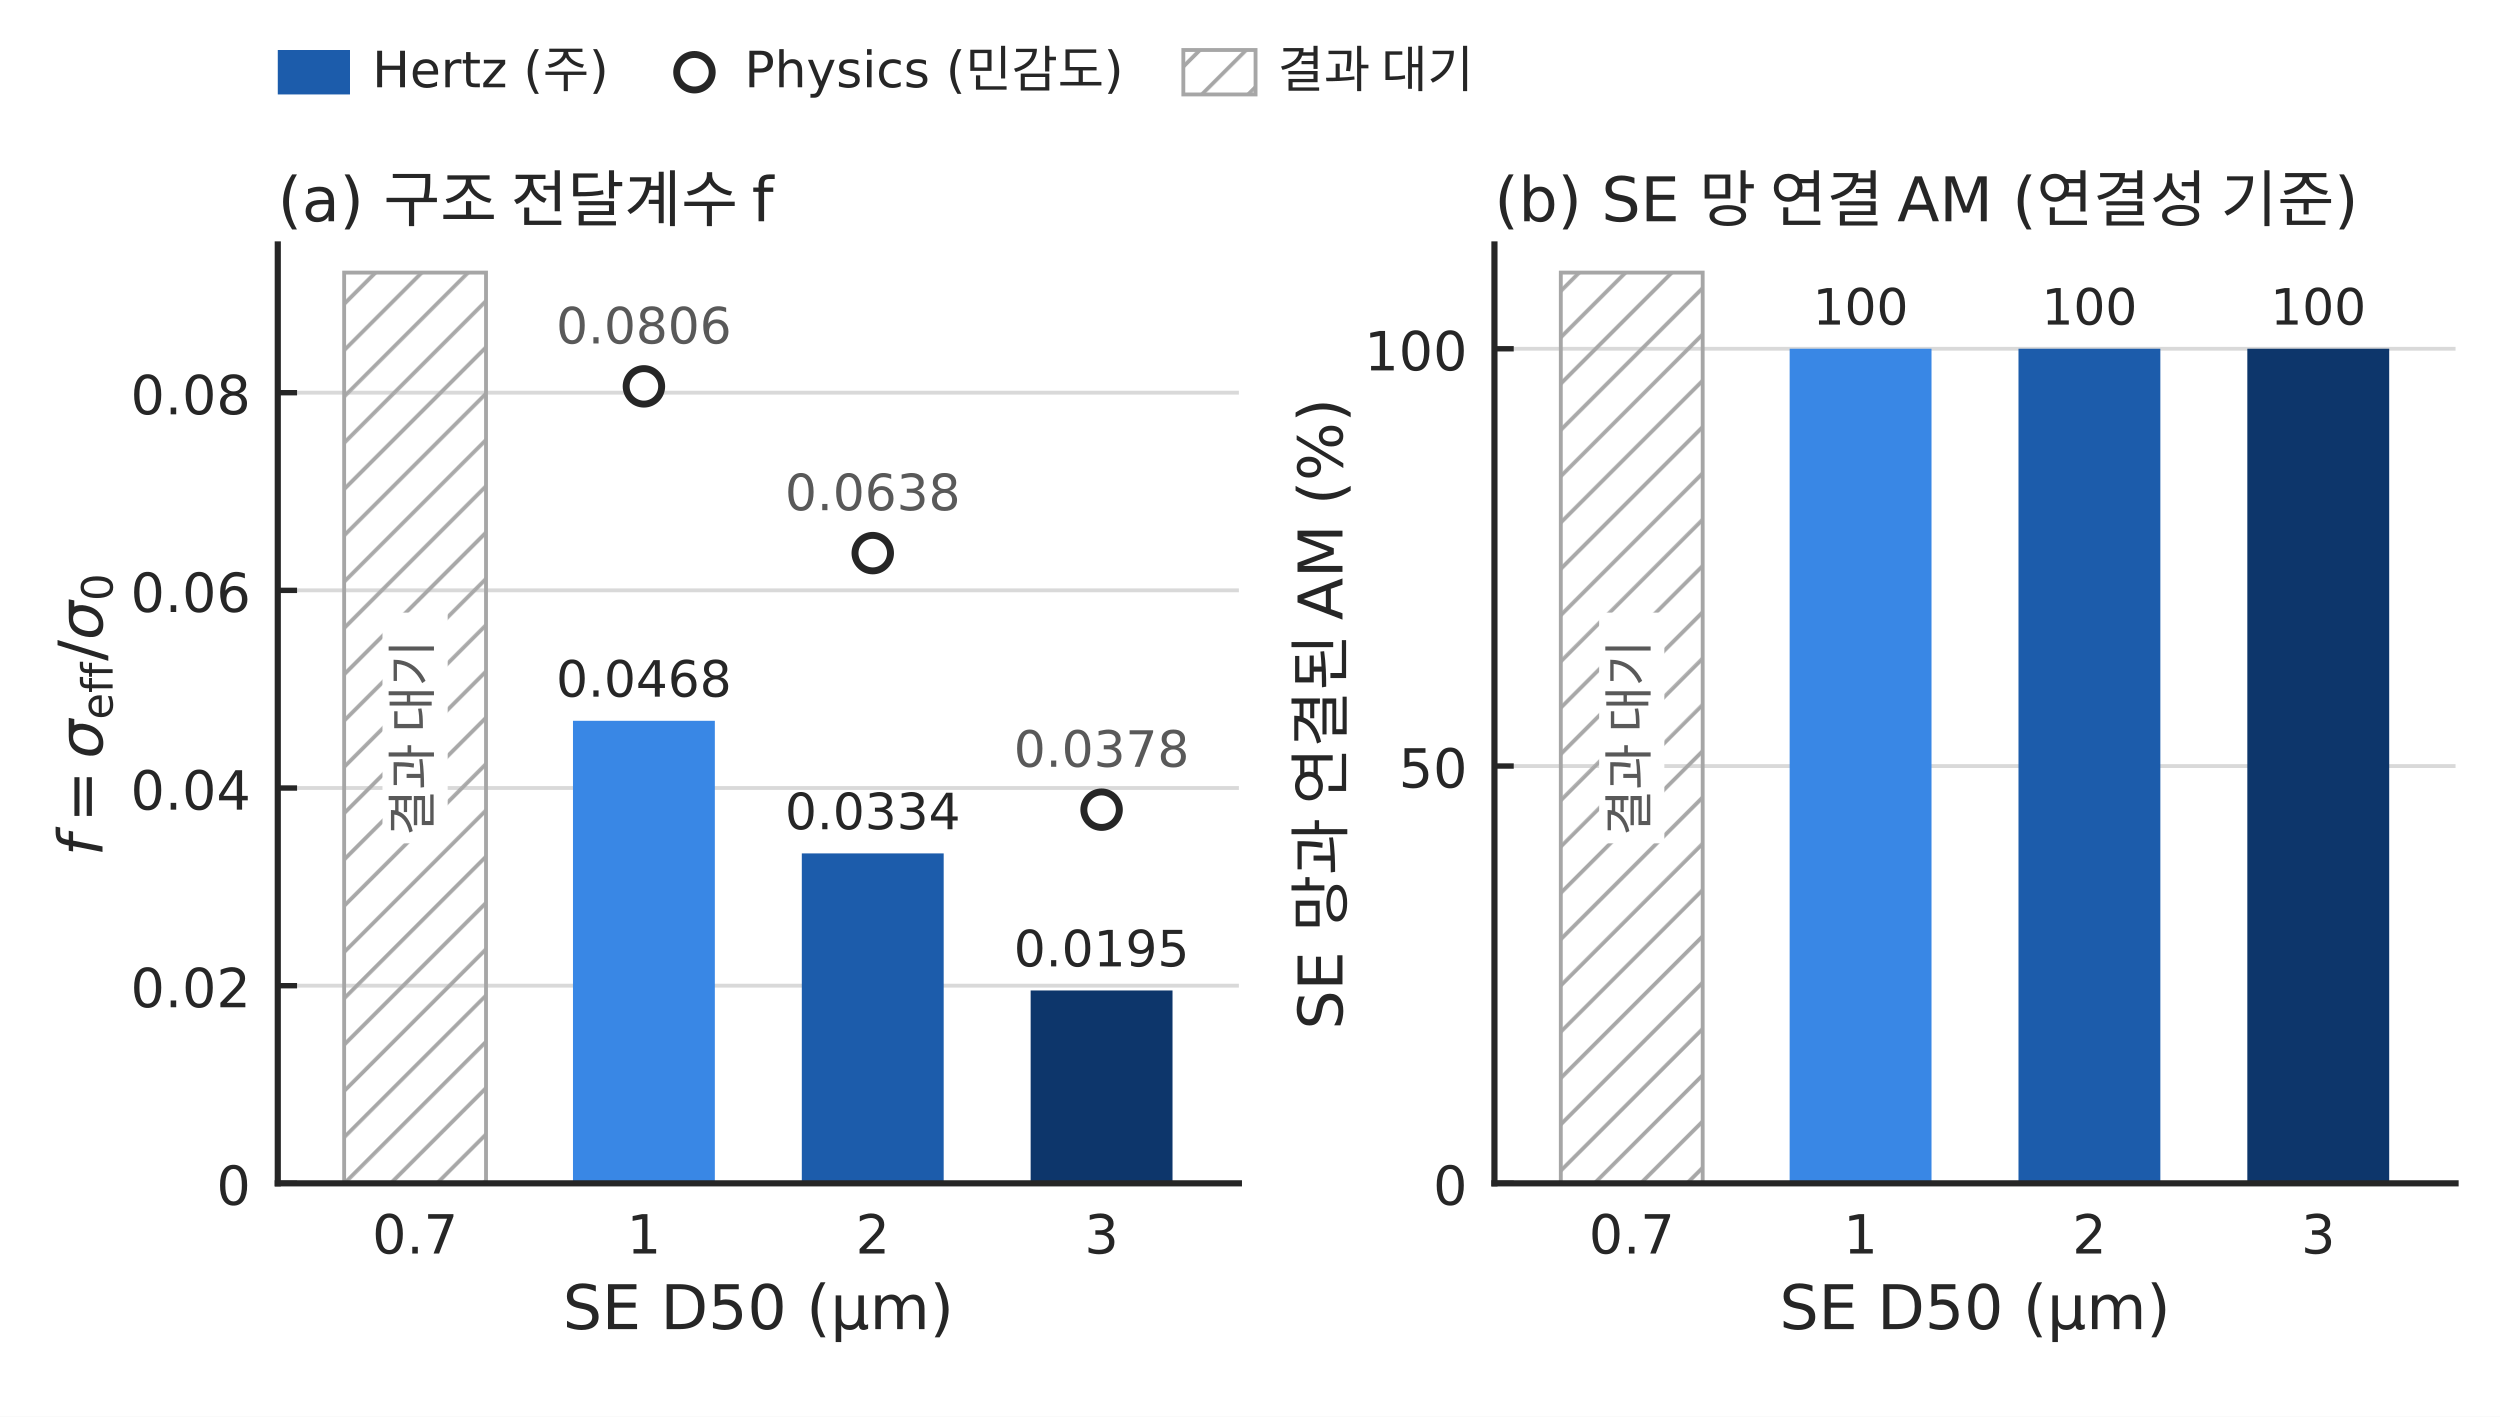
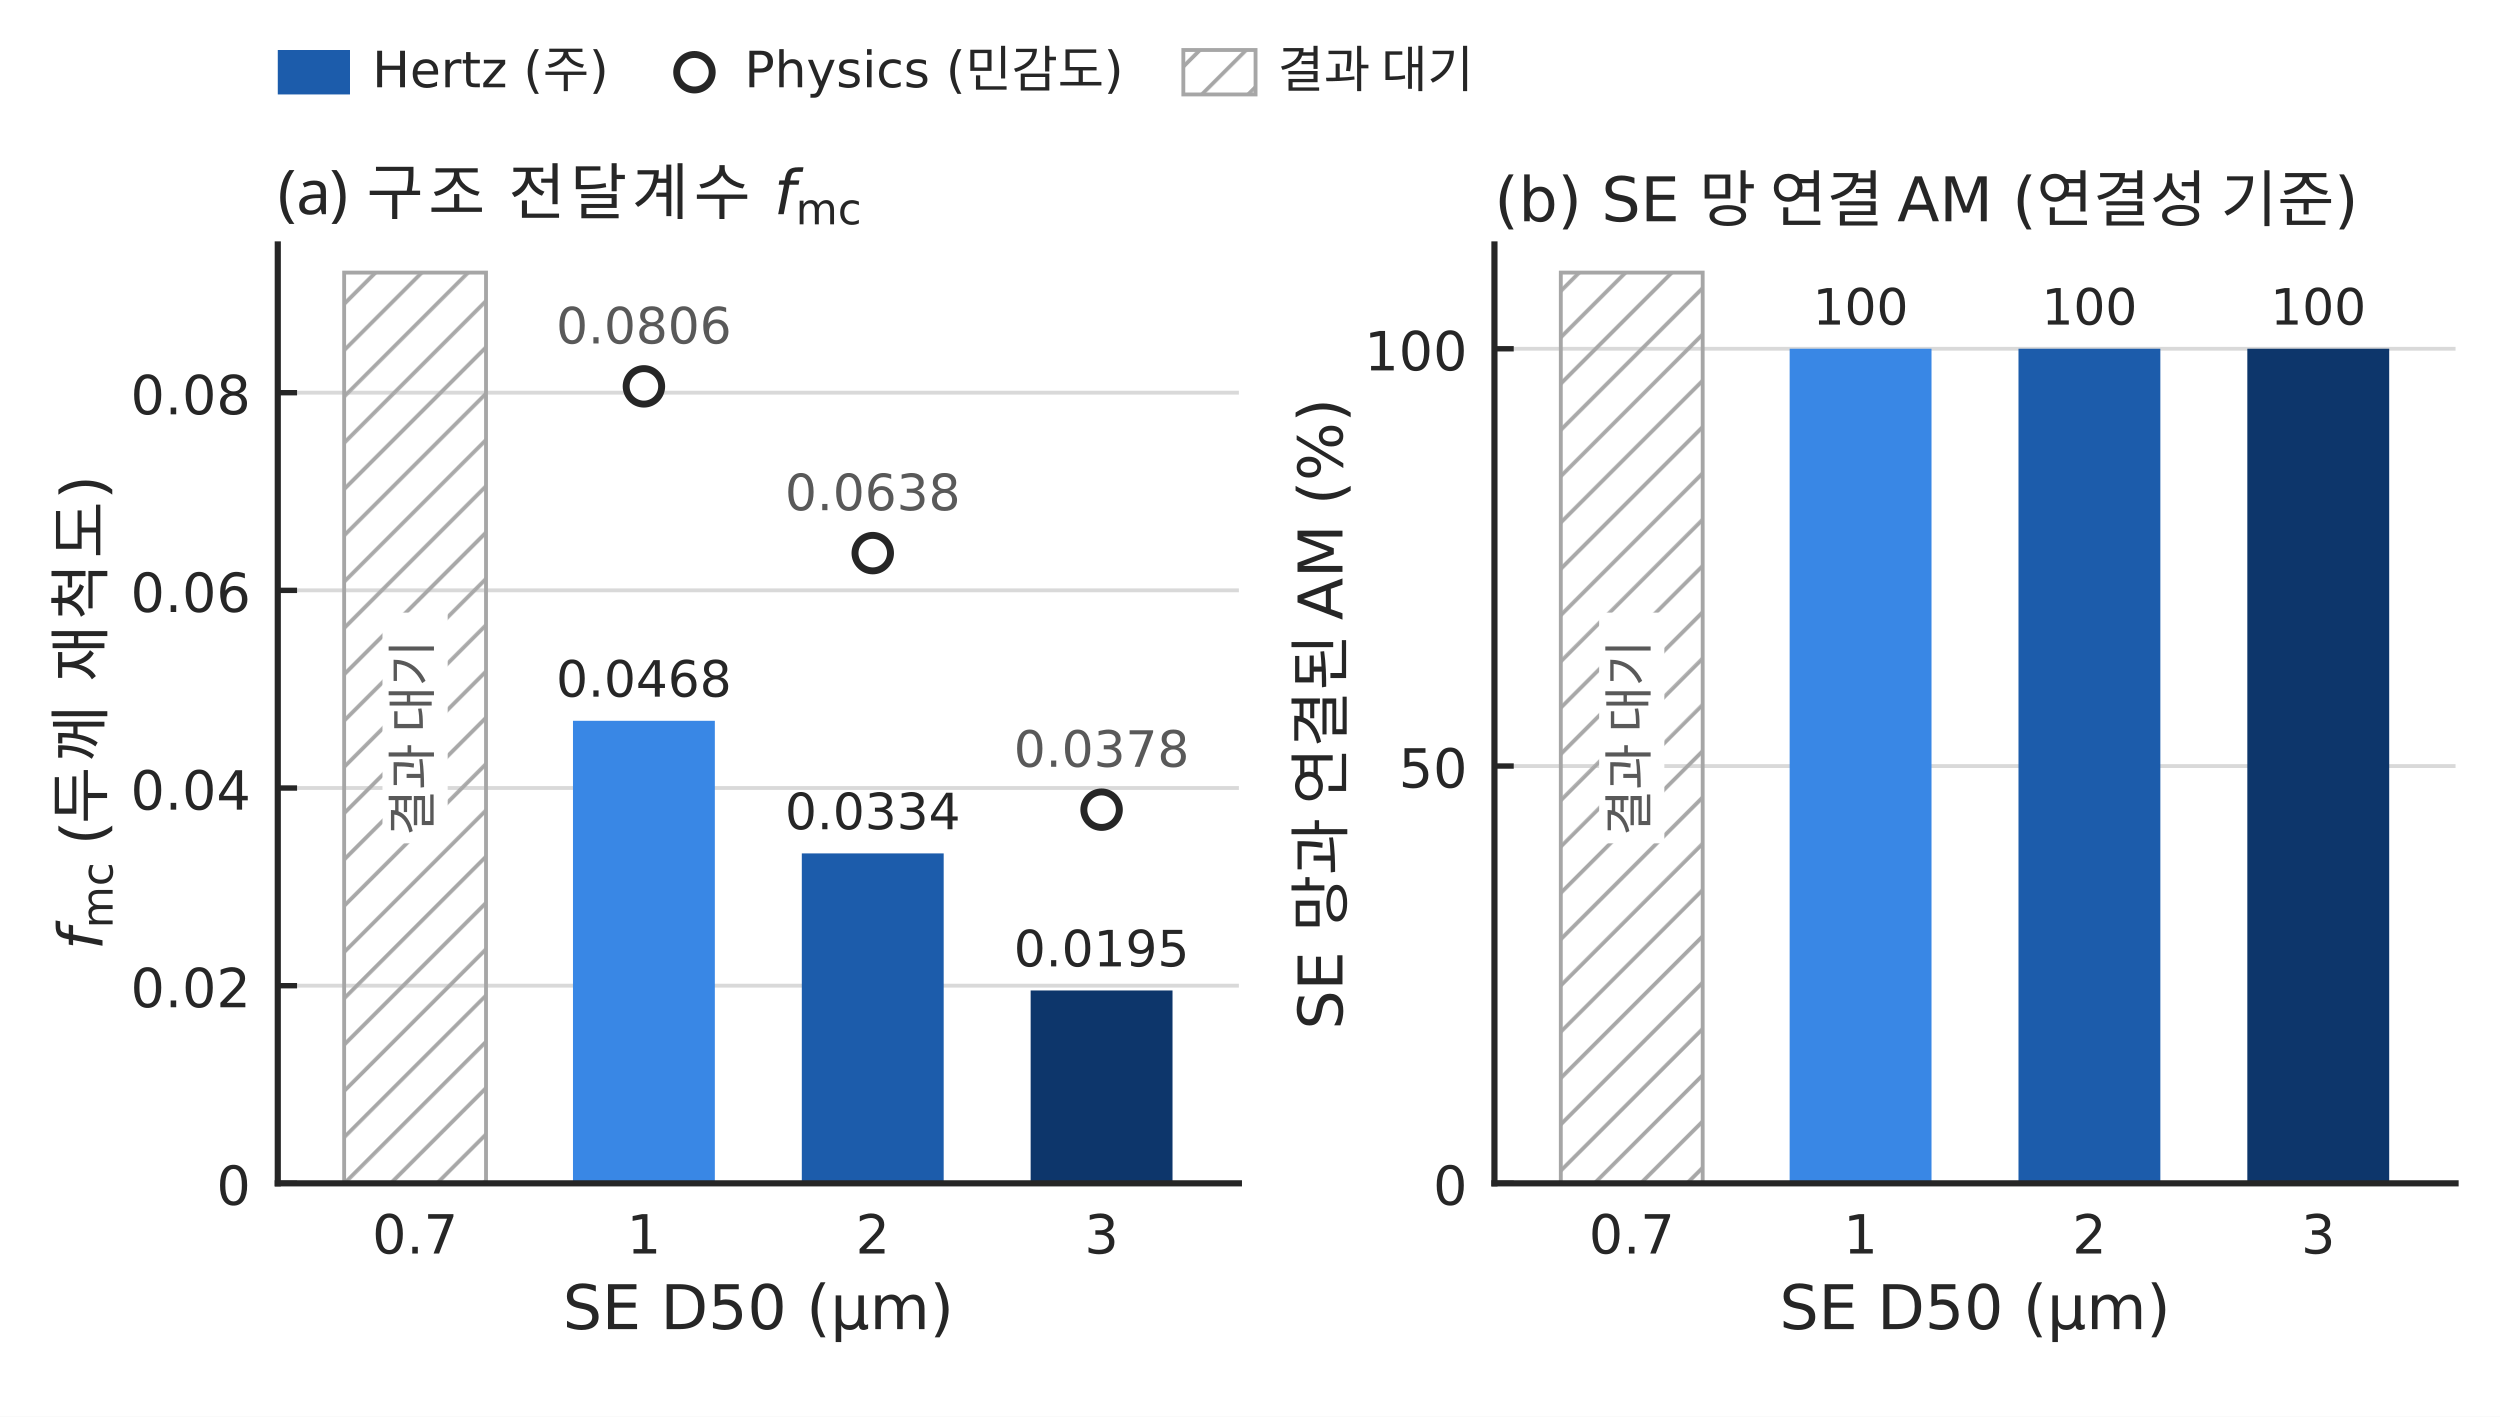
<svg xmlns="http://www.w3.org/2000/svg" xmlns:xlink="http://www.w3.org/1999/xlink" width="324pt" height="183.6pt" viewBox="0 0 324 183.6" version="1.1">
  <defs>
    <style type="text/css">*{stroke-linejoin: round; stroke-linecap: butt}</style>
  </defs>
  <g id="figure_1">
    <g id="patch_1">
      <path d="M 0 183.6  L 324 183.6  L 324 0  L 0 0  z " style="fill: #ffffff" />
    </g>
    <g id="axes_1">
      <g id="patch_2">
        <path d="M 36 153.36  L 160.56 153.36  L 160.56 31.68  L 36 31.68  z " style="fill: #ffffff" />
      </g>
      <g id="matplotlib.axis_1">
        <g id="xtick_1">
          <g id="line2d_1" />
          <g id="text_1">
            <text style="font-size: 7px; font-family: 'Aptos', 'Malgun Gothic', 'Carlito', 'WenQuanYi Zen Hei', 'DejaVu Sans'; text-anchor: middle; fill: #262626" x="53.794" y="162.459" transform="rotate(-0 53.79429 162.4586)">0.7</text>
          </g>
        </g>
        <g id="xtick_2">
          <g id="line2d_2" />
          <g id="text_2">
            <text style="font-size: 7px; font-family: 'Aptos', 'Malgun Gothic', 'Carlito', 'WenQuanYi Zen Hei', 'DejaVu Sans'; text-anchor: middle; fill: #262626" x="83.451" y="162.459" transform="rotate(-0 83.45143 162.4586)">1</text>
          </g>
        </g>
        <g id="xtick_3">
          <g id="line2d_3" />
          <g id="text_3">
            <text style="font-size: 7px; font-family: 'Aptos', 'Malgun Gothic', 'Carlito', 'WenQuanYi Zen Hei', 'DejaVu Sans'; text-anchor: middle; fill: #262626" x="113.109" y="162.459" transform="rotate(-0 113.1086 162.4586)">2</text>
          </g>
        </g>
        <g id="xtick_4">
          <g id="line2d_4" />
          <g id="text_4">
            <text style="font-size: 7px; font-family: 'Aptos', 'Malgun Gothic', 'Carlito', 'WenQuanYi Zen Hei', 'DejaVu Sans'; text-anchor: middle; fill: #262626" x="142.766" y="162.459" transform="rotate(-0 142.7657 162.4586)">3</text>
          </g>
        </g>
        <g id="text_5">
          <text style="font-size: 8px; font-family: 'Aptos', 'Malgun Gothic', 'Carlito', 'WenQuanYi Zen Hei', 'DejaVu Sans'; text-anchor: middle; fill: #262626" x="98.28" y="172.258" transform="rotate(-0 98.28 172.2584)">SE D50 (µm)</text>
        </g>
      </g>
      <g id="matplotlib.axis_2">
        <g id="ytick_1">
          <g id="line2d_5">
            <path d="M 36 153.36  L 160.56 153.36  " clip-path="url(#p0a806bf6fd)" style="fill: none; stroke: #d9d9d9; stroke-width: 0.5; stroke-linecap: square" />
          </g>
          <g id="line2d_6">
            <defs>
              <path id="m4b9ea9e945" d="M 0 0  L 2.5 0  " style="stroke: #262626; stroke-width: 0.7" />
            </defs>
            <g>
              <use xlink:href="#m4b9ea9e945" x="36" y="153.36" style="fill: #262626; stroke: #262626; stroke-width: 0.7" />
            </g>
          </g>
          <g id="text_6">
            <text style="font-size: 7px; font-family: 'Aptos', 'Malgun Gothic', 'Carlito', 'WenQuanYi Zen Hei', 'DejaVu Sans'; text-anchor: end; fill: #262626" x="32.5" y="156.159" transform="rotate(-0 32.5 156.1593)">0</text>
          </g>
        </g>
        <g id="ytick_2">
          <g id="line2d_7">
            <path d="M 36 127.743  L 160.56 127.743  " clip-path="url(#p0a806bf6fd)" style="fill: none; stroke: #d9d9d9; stroke-width: 0.5; stroke-linecap: square" />
          </g>
          <g id="line2d_8">
            <g>
              <use xlink:href="#m4b9ea9e945" x="36" y="127.743" style="fill: #262626; stroke: #262626; stroke-width: 0.7" />
            </g>
          </g>
          <g id="text_7">
            <text style="font-size: 7px; font-family: 'Aptos', 'Malgun Gothic', 'Carlito', 'WenQuanYi Zen Hei', 'DejaVu Sans'; text-anchor: end; fill: #262626" x="32.5" y="130.542" transform="rotate(-0 32.5 130.5425)">0.02</text>
          </g>
        </g>
        <g id="ytick_3">
          <g id="line2d_9">
            <path d="M 36 102.126  L 160.56 102.126  " clip-path="url(#p0a806bf6fd)" style="fill: none; stroke: #d9d9d9; stroke-width: 0.5; stroke-linecap: square" />
          </g>
          <g id="line2d_10">
            <g>
              <use xlink:href="#m4b9ea9e945" x="36" y="102.126" style="fill: #262626; stroke: #262626; stroke-width: 0.7" />
            </g>
          </g>
          <g id="text_8">
            <text style="font-size: 7px; font-family: 'Aptos', 'Malgun Gothic', 'Carlito', 'WenQuanYi Zen Hei', 'DejaVu Sans'; text-anchor: end; fill: #262626" x="32.5" y="104.926" transform="rotate(-0 32.5 104.9256)">0.04</text>
          </g>
        </g>
        <g id="ytick_4">
          <g id="line2d_11">
            <path d="M 36 76.509  L 160.56 76.509  " clip-path="url(#p0a806bf6fd)" style="fill: none; stroke: #d9d9d9; stroke-width: 0.5; stroke-linecap: square" />
          </g>
          <g id="line2d_12">
            <g>
              <use xlink:href="#m4b9ea9e945" x="36" y="76.509" style="fill: #262626; stroke: #262626; stroke-width: 0.7" />
            </g>
          </g>
          <g id="text_9">
            <text style="font-size: 7px; font-family: 'Aptos', 'Malgun Gothic', 'Carlito', 'WenQuanYi Zen Hei', 'DejaVu Sans'; text-anchor: end; fill: #262626" x="32.5" y="79.309" transform="rotate(-0 32.5 79.30879)">0.06</text>
          </g>
        </g>
        <g id="ytick_5">
          <g id="line2d_13">
            <path d="M 36 50.893  L 160.56 50.893  " clip-path="url(#p0a806bf6fd)" style="fill: none; stroke: #d9d9d9; stroke-width: 0.5; stroke-linecap: square" />
          </g>
          <g id="line2d_14">
            <g>
              <use xlink:href="#m4b9ea9e945" x="36" y="50.893" style="fill: #262626; stroke: #262626; stroke-width: 0.7" />
            </g>
          </g>
          <g id="text_10">
            <text style="font-size: 7px; font-family: 'Aptos', 'Malgun Gothic', 'Carlito', 'WenQuanYi Zen Hei', 'DejaVu Sans'; text-anchor: end; fill: #262626" x="32.5" y="53.692" transform="rotate(-0 32.5 53.69195)">0.08</text>
          </g>
        </g>
        <g id="text_11">
-           <g style="fill: #262626" transform="translate(14.20609 110.96) rotate(-90)">
+           <g style="fill: #262626" transform="translate(14.20609 123.12) rotate(-90)">
            <text>
              <tspan x="0" y="-0.922" style="font-style: oblique; font-size: 8px; font-family: 'DejaVu Sans'; fill: #262626">f</tspan>
-               <tspan x="12.637" y="-0.922" style="font-style: oblique; font-size: 8px; font-family: 'DejaVu Sans'; fill: #262626">σ</tspan>
-               <tspan x="28.009" y="-0.922" style="font-style: oblique; font-size: 8px; font-family: 'DejaVu Sans'; fill: #262626">σ</tspan>
-               <tspan x="4.375" y="-0.922" style="font-size: 8px; font-family: 'DejaVu Sans'; fill: #262626">=</tspan>
-               <tspan x="25.314" y="-0.922" style="font-size: 8px; font-family: 'DejaVu Sans'; fill: #262626">/</tspan>
-               <tspan x="17.707" y="0.391" style="font-size: 5.6px; font-family: 'DejaVu Sans'; fill: #262626">e</tspan>
-               <tspan x="21.152" y="0.391" style="font-size: 5.6px; font-family: 'DejaVu Sans'; fill: #262626">f</tspan>
-               <tspan x="23.124" y="0.391" style="font-size: 5.6px; font-family: 'DejaVu Sans'; fill: #262626">f</tspan>
-               <tspan x="33.08" y="0.391" style="font-size: 5.6px; font-family: 'DejaVu Sans'; fill: #262626">0</tspan>
+               <tspan x="2.816" y="0.391" style="font-size: 5.6px; font-family: 'DejaVu Sans'; fill: #262626">m</tspan>
+               <tspan x="8.271" y="0.391" style="font-size: 5.6px; font-family: 'DejaVu Sans'; fill: #262626">c</tspan>
+               <tspan x="11.569" y="-0.922" style="font-weight: 500; font-size: 8px; font-family: 'WenQuanYi Zen Hei'; fill: #262626"> </tspan>
+               <tspan x="13.968" y="-0.922" style="font-weight: 500; font-size: 8px; font-family: 'WenQuanYi Zen Hei'; fill: #262626">(</tspan>
+               <tspan x="16.366" y="-0.922" style="font-weight: 500; font-size: 8px; font-family: 'WenQuanYi Zen Hei'; fill: #262626">두</tspan>
+               <tspan x="24.366" y="-0.922" style="font-weight: 500; font-size: 8px; font-family: 'WenQuanYi Zen Hei'; fill: #262626">께</tspan>
+               <tspan x="32.366" y="-0.922" style="font-weight: 500; font-size: 8px; font-family: 'WenQuanYi Zen Hei'; fill: #262626"> </tspan>
+               <tspan x="34.764" y="-0.922" style="font-weight: 500; font-size: 8px; font-family: 'WenQuanYi Zen Hei'; fill: #262626">재</tspan>
+               <tspan x="42.764" y="-0.922" style="font-weight: 500; font-size: 8px; font-family: 'WenQuanYi Zen Hei'; fill: #262626">척</tspan>
+               <tspan x="50.764" y="-0.922" style="font-weight: 500; font-size: 8px; font-family: 'WenQuanYi Zen Hei'; fill: #262626">도</tspan>
+               <tspan x="58.764" y="-0.922" style="font-weight: 500; font-size: 8px; font-family: 'WenQuanYi Zen Hei'; fill: #262626">)</tspan>
            </text>
          </g>
        </g>
      </g>
      <g id="patch_3">
        <path d="M 44.601 153.36  L 62.988 153.36  L 62.988 35.33  L 44.601 35.33  z " clip-path="url(#p0a806bf6fd)" style="fill: url(#hf01d2c8f13); stroke: #a6a6a6; stroke-width: 0.5; stroke-linejoin: miter" />
      </g>
      <g id="patch_4">
        <path d="M 74.258 153.36  L 92.645 153.36  L 92.645 93.412  L 74.258 93.412  z " clip-path="url(#p0a806bf6fd)" style="fill: #3987e5" />
      </g>
      <g id="patch_5">
        <path d="M 103.915 153.36  L 122.302 153.36  L 122.302 110.598  L 103.915 110.598  z " clip-path="url(#p0a806bf6fd)" style="fill: #1c5cab" />
      </g>
      <g id="patch_6">
        <path d="M 133.572 153.36  L 151.959 153.36  L 151.959 128.368  L 133.572 128.368  z " clip-path="url(#p0a806bf6fd)" style="fill: #0d366b" />
      </g>
      <g id="patch_7">
        <path d="M 36 153.36  L 36 31.68  " style="fill: none; stroke: #262626; stroke-width: 0.8; stroke-linejoin: miter; stroke-linecap: square" />
      </g>
      <g id="patch_8">
        <path d="M 36 153.36  L 160.56 153.36  " style="fill: none; stroke: #262626; stroke-width: 0.8; stroke-linejoin: miter; stroke-linecap: square" />
      </g>
      <g id="text_12">
        <g id="patch_9">
          <path d="M 58.019 109.295  L 58.019 79.396  L 49.569 79.396  L 49.569 109.295  z " style="fill: #ffffff" />
        </g>
        <text style="font-size: 6.5px; font-family: 'Aptos', 'Malgun Gothic', 'Carlito', 'WenQuanYi Zen Hei', 'DejaVu Sans'; fill: #595959" transform="translate(55.74302 108.3197) rotate(-90)">결과 대기</text>
      </g>
      <g id="text_13">
-         <text style="font-size: 8px; font-family: 'Aptos', 'Malgun Gothic', 'Carlito', 'WenQuanYi Zen Hei', 'DejaVu Sans'; text-anchor: start; fill: #262626" x="36" y="28.68" transform="rotate(-0 36 28.68)">(a) 구조 전달계수 f</text>
+         <g style="fill: #262626" transform="translate(36 28.68)">
+           <text>
+             <tspan x="0" y="-0.922" style="font-weight: 500; font-size: 8px; font-family: 'WenQuanYi Zen Hei'; fill: #262626">(</tspan>
+             <tspan x="2.398" y="-0.922" style="font-weight: 500; font-size: 8px; font-family: 'WenQuanYi Zen Hei'; fill: #262626">a</tspan>
+             <tspan x="6.711" y="-0.922" style="font-weight: 500; font-size: 8px; font-family: 'WenQuanYi Zen Hei'; fill: #262626">)</tspan>
+             <tspan x="9.109" y="-0.922" style="font-weight: 500; font-size: 8px; font-family: 'WenQuanYi Zen Hei'; fill: #262626"> </tspan>
+             <tspan x="11.508" y="-0.922" style="font-weight: 500; font-size: 8px; font-family: 'WenQuanYi Zen Hei'; fill: #262626">구</tspan>
+             <tspan x="19.508" y="-0.922" style="font-weight: 500; font-size: 8px; font-family: 'WenQuanYi Zen Hei'; fill: #262626">조</tspan>
+             <tspan x="27.508" y="-0.922" style="font-weight: 500; font-size: 8px; font-family: 'WenQuanYi Zen Hei'; fill: #262626"> </tspan>
+             <tspan x="29.906" y="-0.922" style="font-weight: 500; font-size: 8px; font-family: 'WenQuanYi Zen Hei'; fill: #262626">전</tspan>
+             <tspan x="37.906" y="-0.922" style="font-weight: 500; font-size: 8px; font-family: 'WenQuanYi Zen Hei'; fill: #262626">달</tspan>
+             <tspan x="45.906" y="-0.922" style="font-weight: 500; font-size: 8px; font-family: 'WenQuanYi Zen Hei'; fill: #262626">계</tspan>
+             <tspan x="53.906" y="-0.922" style="font-weight: 500; font-size: 8px; font-family: 'WenQuanYi Zen Hei'; fill: #262626">수</tspan>
+             <tspan x="61.906" y="-0.922" style="font-weight: 500; font-size: 8px; font-family: 'WenQuanYi Zen Hei'; fill: #262626"> </tspan>
+             <tspan x="64.305" y="-0.922" style="font-style: oblique; font-size: 8px; font-family: 'DejaVu Sans'; fill: #262626">f</tspan>
+             <tspan x="67.121" y="0.391" style="font-size: 5.6px; font-family: 'DejaVu Sans'; fill: #262626">m</tspan>
+             <tspan x="72.576" y="0.391" style="font-size: 5.6px; font-family: 'DejaVu Sans'; fill: #262626">c</tspan>
+           </text>
+         </g>
      </g>
      <g id="line2d_15">
        <defs>
          <path id="m2a68630a68" d="M 0 2.3  C 0.61 2.3 1.195 2.058 1.626 1.626  C 2.058 1.195 2.3 0.61 2.3 0  C 2.3 -0.61 2.058 -1.195 1.626 -1.626  C 1.195 -2.058 0.61 -2.3 0 -2.3  C -0.61 -2.3 -1.195 -2.058 -1.626 -1.626  C -2.058 -1.195 -2.3 -0.61 -2.3 0  C -2.3 0.61 -2.058 1.195 -1.626 1.626  C -1.195 2.058 -0.61 2.3 0 2.3  z " style="stroke: #262626; stroke-width: 0.9" />
        </defs>
        <g clip-path="url(#p0a806bf6fd)">
          <use xlink:href="#m2a68630a68" x="83.451" y="50.073" style="fill: #ffffff; stroke: #262626; stroke-width: 0.9" />
        </g>
      </g>
      <g id="line2d_16">
        <g clip-path="url(#p0a806bf6fd)">
          <use xlink:href="#m2a68630a68" x="113.109" y="71.685" style="fill: #ffffff; stroke: #262626; stroke-width: 0.9" />
        </g>
      </g>
      <g id="line2d_17">
        <g clip-path="url(#p0a806bf6fd)">
          <use xlink:href="#m2a68630a68" x="142.766" y="104.935" style="fill: #ffffff; stroke: #262626; stroke-width: 0.9" />
        </g>
      </g>
      <g id="text_14">
        <text style="font-size: 6.5px; font-family: 'Aptos', 'Malgun Gothic', 'Carlito', 'WenQuanYi Zen Hei', 'DejaVu Sans'; text-anchor: middle; fill: #262626" x="83.451" y="90.286" transform="rotate(-0 83.45143 90.28603)">0.0468</text>
      </g>
      <g id="text_15">
        <text style="font-size: 6.5px; font-family: 'Aptos', 'Malgun Gothic', 'Carlito', 'WenQuanYi Zen Hei', 'DejaVu Sans'; text-anchor: middle; fill: #595959" x="83.451" y="44.513" transform="rotate(-0 83.45143 44.51307)">0.0806</text>
      </g>
      <g id="text_16">
        <text style="font-size: 6.5px; font-family: 'Aptos', 'Malgun Gothic', 'Carlito', 'WenQuanYi Zen Hei', 'DejaVu Sans'; text-anchor: middle; fill: #262626" x="113.109" y="107.471" transform="rotate(-0 113.1086 107.4711)">0.0334</text>
      </g>
      <g id="text_17">
        <text style="font-size: 6.5px; font-family: 'Aptos', 'Malgun Gothic', 'Carlito', 'WenQuanYi Zen Hei', 'DejaVu Sans'; text-anchor: middle; fill: #595959" x="113.109" y="66.125" transform="rotate(-0 113.1086 66.12468)">0.0638</text>
      </g>
      <g id="text_18">
        <text style="font-size: 6.5px; font-family: 'Aptos', 'Malgun Gothic', 'Carlito', 'WenQuanYi Zen Hei', 'DejaVu Sans'; text-anchor: middle; fill: #262626" x="142.766" y="125.241" transform="rotate(-0 142.7657 125.241)">0.0195</text>
      </g>
      <g id="text_19">
        <text style="font-size: 6.5px; font-family: 'Aptos', 'Malgun Gothic', 'Carlito', 'WenQuanYi Zen Hei', 'DejaVu Sans'; text-anchor: middle; fill: #595959" x="142.766" y="99.375" transform="rotate(-0 142.7657 99.37476)">0.0378</text>
      </g>
    </g>
    <g id="axes_2">
      <g id="patch_10">
        <path d="M 193.68 153.36  L 318.24 153.36  L 318.24 31.68  L 193.68 31.68  z " style="fill: #ffffff" />
      </g>
      <g id="matplotlib.axis_3">
        <g id="xtick_5">
          <g id="line2d_18" />
          <g id="text_20">
            <text style="font-size: 7px; font-family: 'Aptos', 'Malgun Gothic', 'Carlito', 'WenQuanYi Zen Hei', 'DejaVu Sans'; text-anchor: middle; fill: #262626" x="211.474" y="162.459" transform="rotate(-0 211.4743 162.4586)">0.7</text>
          </g>
        </g>
        <g id="xtick_6">
          <g id="line2d_19" />
          <g id="text_21">
            <text style="font-size: 7px; font-family: 'Aptos', 'Malgun Gothic', 'Carlito', 'WenQuanYi Zen Hei', 'DejaVu Sans'; text-anchor: middle; fill: #262626" x="241.131" y="162.459" transform="rotate(-0 241.1314 162.4586)">1</text>
          </g>
        </g>
        <g id="xtick_7">
          <g id="line2d_20" />
          <g id="text_22">
            <text style="font-size: 7px; font-family: 'Aptos', 'Malgun Gothic', 'Carlito', 'WenQuanYi Zen Hei', 'DejaVu Sans'; text-anchor: middle; fill: #262626" x="270.789" y="162.459" transform="rotate(-0 270.7886 162.4586)">2</text>
          </g>
        </g>
        <g id="xtick_8">
          <g id="line2d_21" />
          <g id="text_23">
            <text style="font-size: 7px; font-family: 'Aptos', 'Malgun Gothic', 'Carlito', 'WenQuanYi Zen Hei', 'DejaVu Sans'; text-anchor: middle; fill: #262626" x="300.446" y="162.459" transform="rotate(-0 300.4457 162.4586)">3</text>
          </g>
        </g>
        <g id="text_24">
          <text style="font-size: 8px; font-family: 'Aptos', 'Malgun Gothic', 'Carlito', 'WenQuanYi Zen Hei', 'DejaVu Sans'; text-anchor: middle; fill: #262626" x="255.96" y="172.258" transform="rotate(-0 255.96 172.2584)">SE D50 (µm)</text>
        </g>
      </g>
      <g id="matplotlib.axis_4">
        <g id="ytick_6">
          <g id="line2d_22">
            <path d="M 193.68 153.36  L 318.24 153.36  " clip-path="url(#p0f461a1dc5)" style="fill: none; stroke: #d9d9d9; stroke-width: 0.5; stroke-linecap: square" />
          </g>
          <g id="line2d_23">
            <g>
              <use xlink:href="#m4b9ea9e945" x="193.68" y="153.36" style="fill: #262626; stroke: #262626; stroke-width: 0.7" />
            </g>
          </g>
          <g id="text_25">
            <text style="font-size: 7px; font-family: 'Aptos', 'Malgun Gothic', 'Carlito', 'WenQuanYi Zen Hei', 'DejaVu Sans'; text-anchor: end; fill: #262626" x="190.18" y="156.159" transform="rotate(-0 190.18 156.1593)">0</text>
          </g>
        </g>
        <g id="ytick_7">
          <g id="line2d_24">
            <path d="M 193.68 99.28  L 318.24 99.28  " clip-path="url(#p0f461a1dc5)" style="fill: none; stroke: #d9d9d9; stroke-width: 0.5; stroke-linecap: square" />
          </g>
          <g id="line2d_25">
            <g>
              <use xlink:href="#m4b9ea9e945" x="193.68" y="99.28" style="fill: #262626; stroke: #262626; stroke-width: 0.7" />
            </g>
          </g>
          <g id="text_26">
            <text style="font-size: 7px; font-family: 'Aptos', 'Malgun Gothic', 'Carlito', 'WenQuanYi Zen Hei', 'DejaVu Sans'; text-anchor: end; fill: #262626" x="190.18" y="102.079" transform="rotate(-0 190.18 102.0793)">50</text>
          </g>
        </g>
        <g id="ytick_8">
          <g id="line2d_26">
            <path d="M 193.68 45.2  L 318.24 45.2  " clip-path="url(#p0f461a1dc5)" style="fill: none; stroke: #d9d9d9; stroke-width: 0.5; stroke-linecap: square" />
          </g>
          <g id="line2d_27">
            <g>
              <use xlink:href="#m4b9ea9e945" x="193.68" y="45.2" style="fill: #262626; stroke: #262626; stroke-width: 0.7" />
            </g>
          </g>
          <g id="text_27">
            <text style="font-size: 7px; font-family: 'Aptos', 'Malgun Gothic', 'Carlito', 'WenQuanYi Zen Hei', 'DejaVu Sans'; text-anchor: end; fill: #262626" x="190.18" y="47.999" transform="rotate(-0 190.18 47.99932)">100</text>
          </g>
        </g>
        <g id="text_28">
          <text style="font-size: 8px; font-family: 'Aptos', 'Malgun Gothic', 'Carlito', 'WenQuanYi Zen Hei', 'DejaVu Sans'; text-anchor: middle; fill: #262626" x="173.985" y="92.52" transform="rotate(-90 173.985 92.52)">SE 망과 연결된 AM (%)</text>
        </g>
      </g>
      <g id="patch_11">
        <path d="M 202.281 153.36  L 220.668 153.36  L 220.668 35.33  L 202.281 35.33  z " clip-path="url(#p0f461a1dc5)" style="fill: url(#hf01d2c8f13); stroke: #a6a6a6; stroke-width: 0.5; stroke-linejoin: miter" />
      </g>
      <g id="patch_12">
        <path d="M 231.938 153.36  L 250.325 153.36  L 250.325 45.2  L 231.938 45.2  z " clip-path="url(#p0f461a1dc5)" style="fill: #3987e5" />
      </g>
      <g id="patch_13">
        <path d="M 261.595 153.36  L 279.982 153.36  L 279.982 45.2  L 261.595 45.2  z " clip-path="url(#p0f461a1dc5)" style="fill: #1c5cab" />
      </g>
      <g id="patch_14">
        <path d="M 291.252 153.36  L 309.639 153.36  L 309.639 45.2  L 291.252 45.2  z " clip-path="url(#p0f461a1dc5)" style="fill: #0d366b" />
      </g>
      <g id="patch_15">
        <path d="M 193.68 153.36  L 193.68 31.68  " style="fill: none; stroke: #262626; stroke-width: 0.8; stroke-linejoin: miter; stroke-linecap: square" />
      </g>
      <g id="patch_16">
        <path d="M 193.68 153.36  L 318.24 153.36  " style="fill: none; stroke: #262626; stroke-width: 0.8; stroke-linejoin: miter; stroke-linecap: square" />
      </g>
      <g id="text_29">
        <g id="patch_17">
          <path d="M 215.699 109.295  L 215.699 79.396  L 207.249 79.396  L 207.249 109.295  z " style="fill: #ffffff" />
        </g>
        <text style="font-size: 6.5px; font-family: 'Aptos', 'Malgun Gothic', 'Carlito', 'WenQuanYi Zen Hei', 'DejaVu Sans'; fill: #595959" transform="translate(213.423 108.3197) rotate(-90)">결과 대기</text>
      </g>
      <g id="text_30">
        <text style="font-size: 8px; font-family: 'Aptos', 'Malgun Gothic', 'Carlito', 'WenQuanYi Zen Hei', 'DejaVu Sans'; text-anchor: start; fill: #262626" x="193.68" y="28.68" transform="rotate(-0 193.68 28.68)">(b) SE 망 연결 AM (연결성 기준)</text>
      </g>
      <g id="text_31">
        <text style="font-size: 6.5px; font-family: 'Aptos', 'Malgun Gothic', 'Carlito', 'WenQuanYi Zen Hei', 'DejaVu Sans'; text-anchor: middle; fill: #262626" x="241.131" y="42.074" transform="rotate(-0 241.1314 42.07353)">100</text>
      </g>
      <g id="text_32">
        <text style="font-size: 6.5px; font-family: 'Aptos', 'Malgun Gothic', 'Carlito', 'WenQuanYi Zen Hei', 'DejaVu Sans'; text-anchor: middle; fill: #262626" x="270.789" y="42.074" transform="rotate(-0 270.7886 42.07353)">100</text>
      </g>
      <g id="text_33">
        <text style="font-size: 6.5px; font-family: 'Aptos', 'Malgun Gothic', 'Carlito', 'WenQuanYi Zen Hei', 'DejaVu Sans'; text-anchor: middle; fill: #262626" x="300.446" y="42.074" transform="rotate(-0 300.4457 42.07353)">100</text>
      </g>
    </g>
    <g id="patch_18">
      <path d="M 36 12.24  L 45.36 12.24  L 45.36 6.48  L 36 6.48  z " style="fill: #1c5cab" />
    </g>
    <g id="patch_19">
      <path d="M 153.36 12.24  L 162.72 12.24  L 162.72 6.48  L 153.36 6.48  z " style="fill: url(#hf01d2c8f13); stroke: #a6a6a6; stroke-width: 0.5; stroke-linejoin: miter" />
    </g>
    <g id="line2d_28">
      <g>
        <use xlink:href="#m2a68630a68" x="90" y="9.36" style="fill: #ffffff; stroke: #262626; stroke-width: 0.9" />
      </g>
    </g>
    <g id="text_34">
      <text style="font-size: 6.5px; font-family: 'Aptos', 'Malgun Gothic', 'Carlito', 'WenQuanYi Zen Hei', 'DejaVu Sans'; text-anchor: start; fill: #262626" x="48.24" y="11.309" transform="rotate(-0 48.24 11.30873)">Hertz (주)</text>
    </g>
    <g id="text_35">
      <text style="font-size: 6.5px; font-family: 'Aptos', 'Malgun Gothic', 'Carlito', 'WenQuanYi Zen Hei', 'DejaVu Sans'; text-anchor: start; fill: #262626" x="96.48" y="11.309" transform="rotate(-0 96.48 11.30873)">Physics (민감도)</text>
    </g>
    <g id="text_36">
      <text style="font-size: 6.5px; font-family: 'Aptos', 'Malgun Gothic', 'Carlito', 'WenQuanYi Zen Hei', 'DejaVu Sans'; text-anchor: start; fill: #262626" x="165.6" y="11.309" transform="rotate(-0 165.6 11.30873)">결과 대기</text>
    </g>
  </g>
  <defs>
    <clipPath id="p0a806bf6fd">
      <rect x="36" y="31.68" width="124.56" height="121.68" />
    </clipPath>
    <clipPath id="p0f461a1dc5">
      <rect x="193.68" y="31.68" width="124.56" height="121.68" />
    </clipPath>
  </defs>
  <defs>
    <pattern id="hf01d2c8f13" patternUnits="userSpaceOnUse" x="0" y="0" width="72" height="72">
      <rect x="0" y="0" width="73" height="73" fill="none" />
      <path d="M -36 36  L 36 -36  M -33 39  L 39 -33  M -30 42  L 42 -30  M -27 45  L 45 -27  M -24 48  L 48 -24  M -21 51  L 51 -21  M -18 54  L 54 -18  M -15 57  L 57 -15  M -12 60  L 60 -12  M -9 63  L 63 -9  M -6 66  L 66 -6  M -3 69  L 69 -3  M 0 72  L 72 0  M 3 75  L 75 3  M 6 78  L 78 6  M 9 81  L 81 9  M 12 84  L 84 12  M 15 87  L 87 15  M 18 90  L 90 18  M 21 93  L 93 21  M 24 96  L 96 24  M 27 99  L 99 27  M 30 102  L 102 30  M 33 105  L 105 33  M 36 108  L 108 36  " style="fill: #a6a6a6; stroke: #a6a6a6; stroke-width: 0.5; stroke-linecap: butt; stroke-linejoin: miter" />
    </pattern>
  </defs>
</svg>
